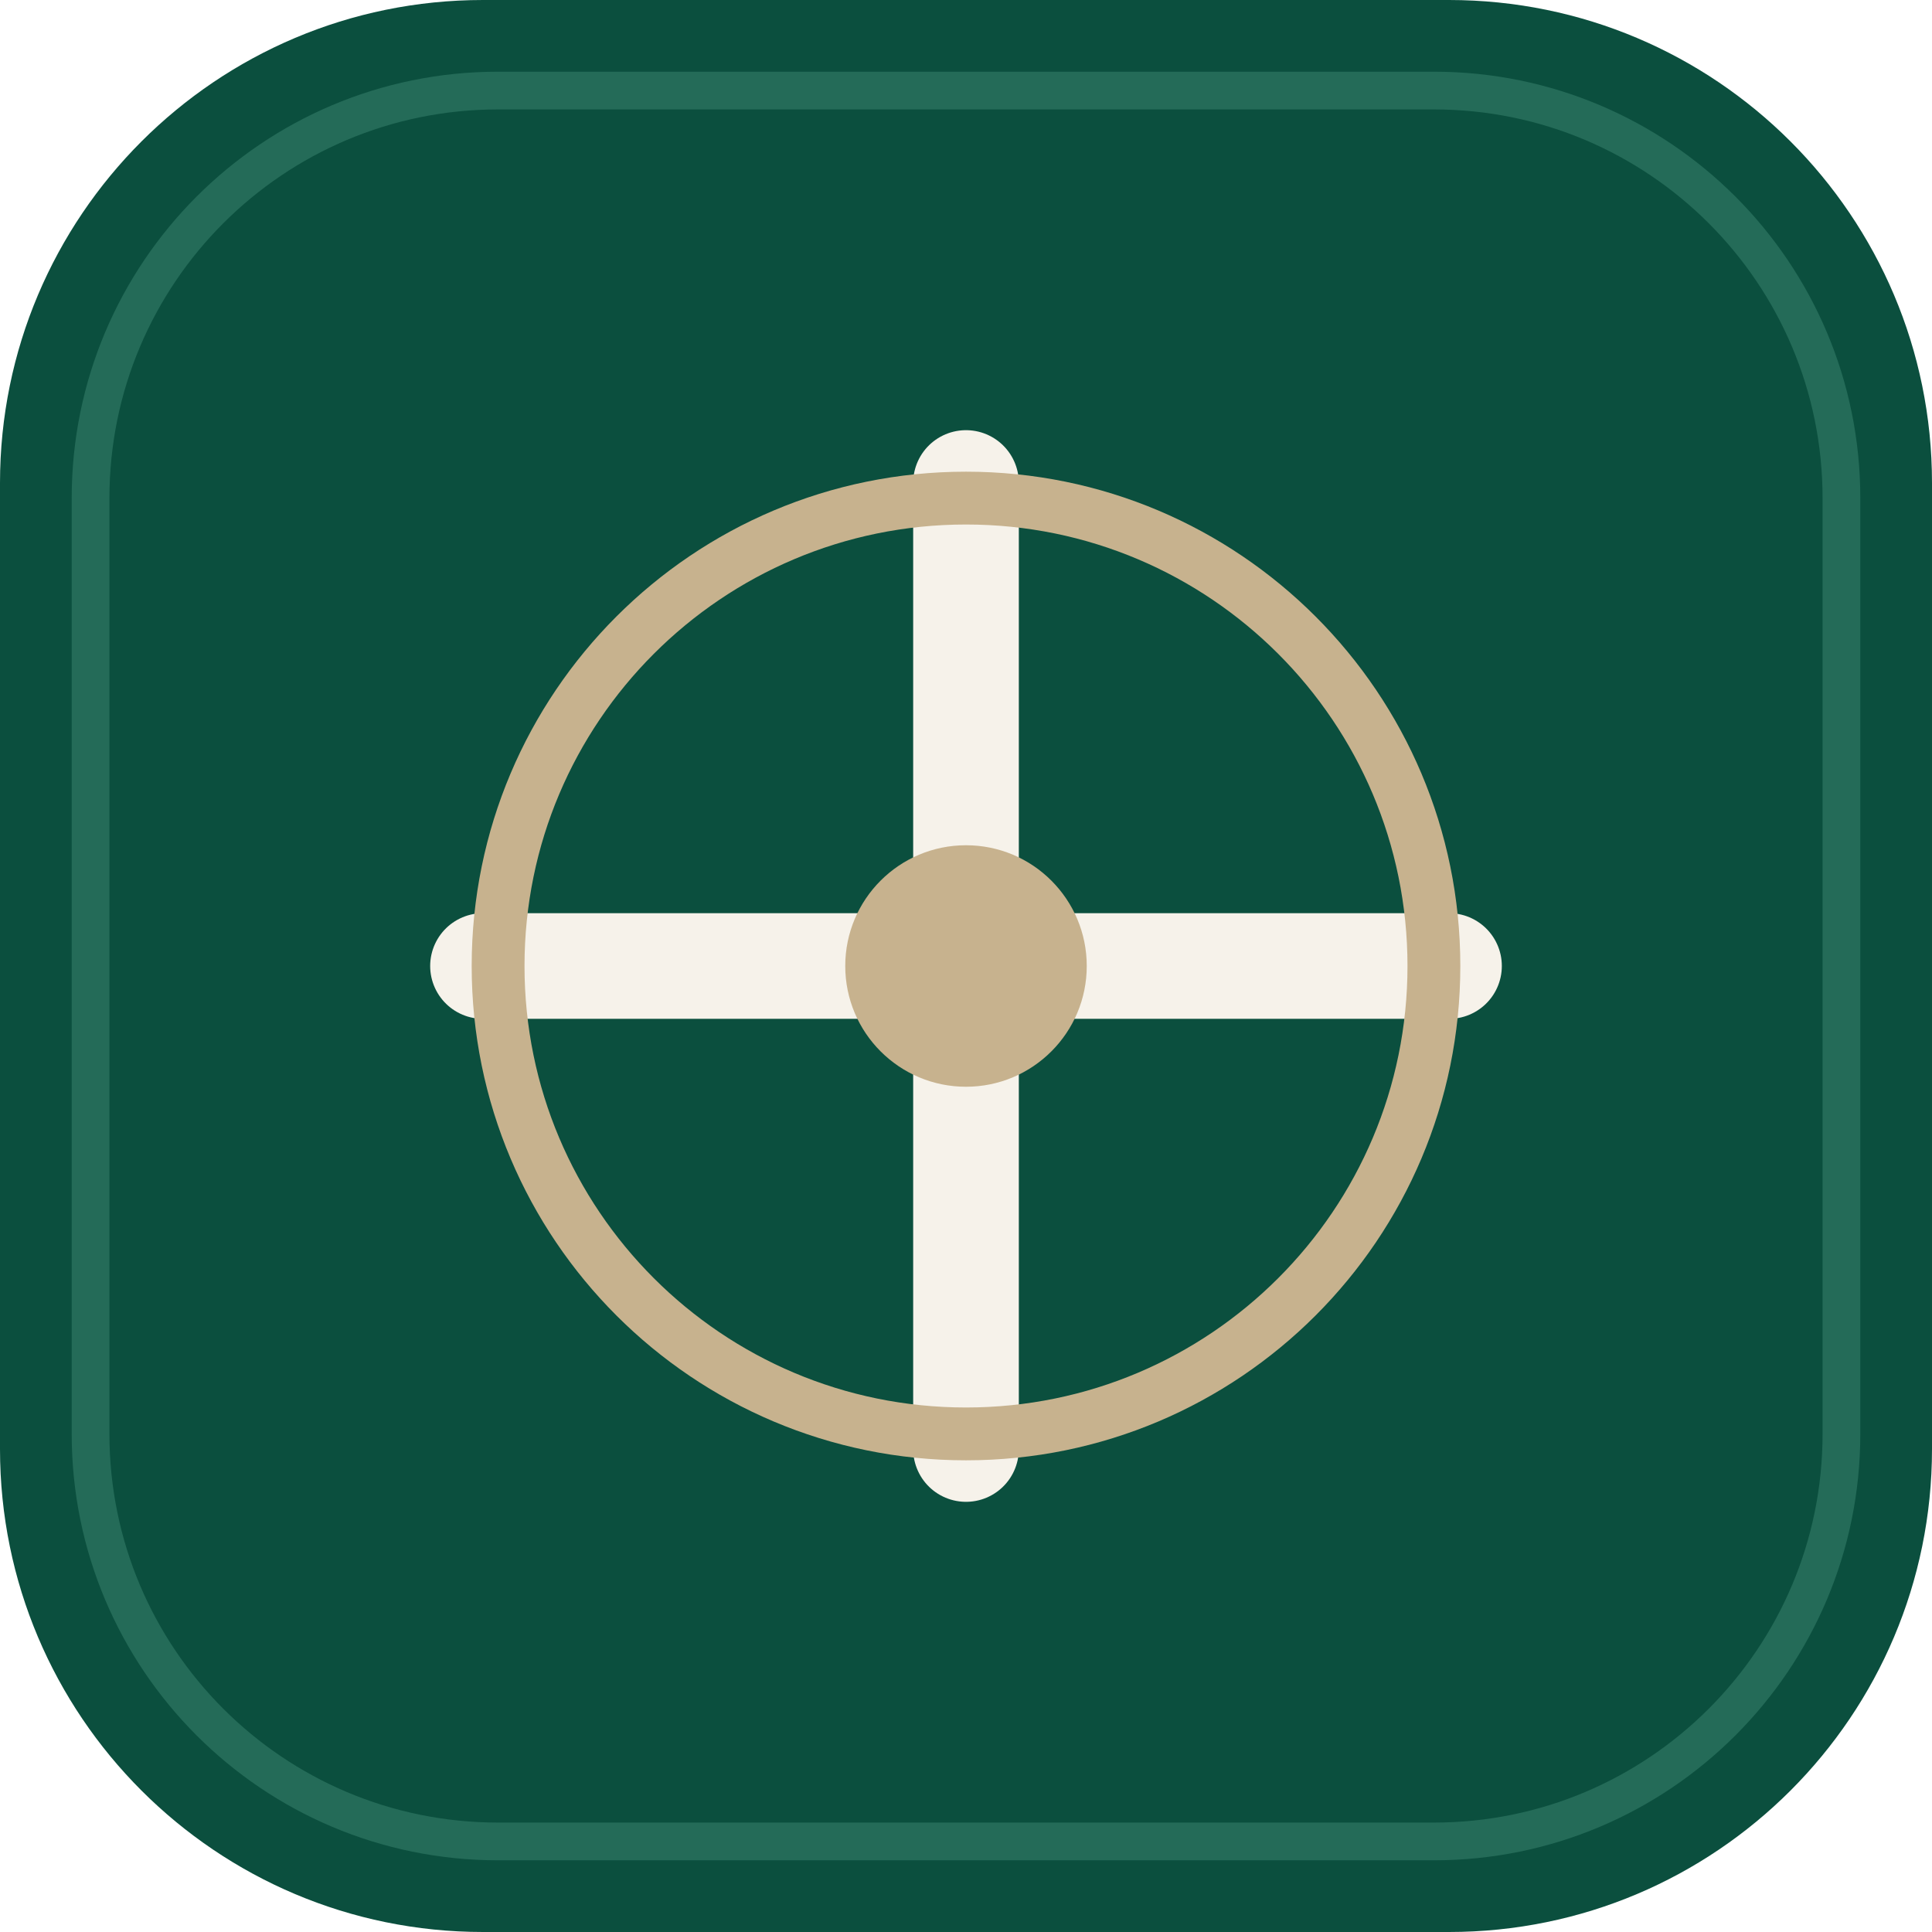
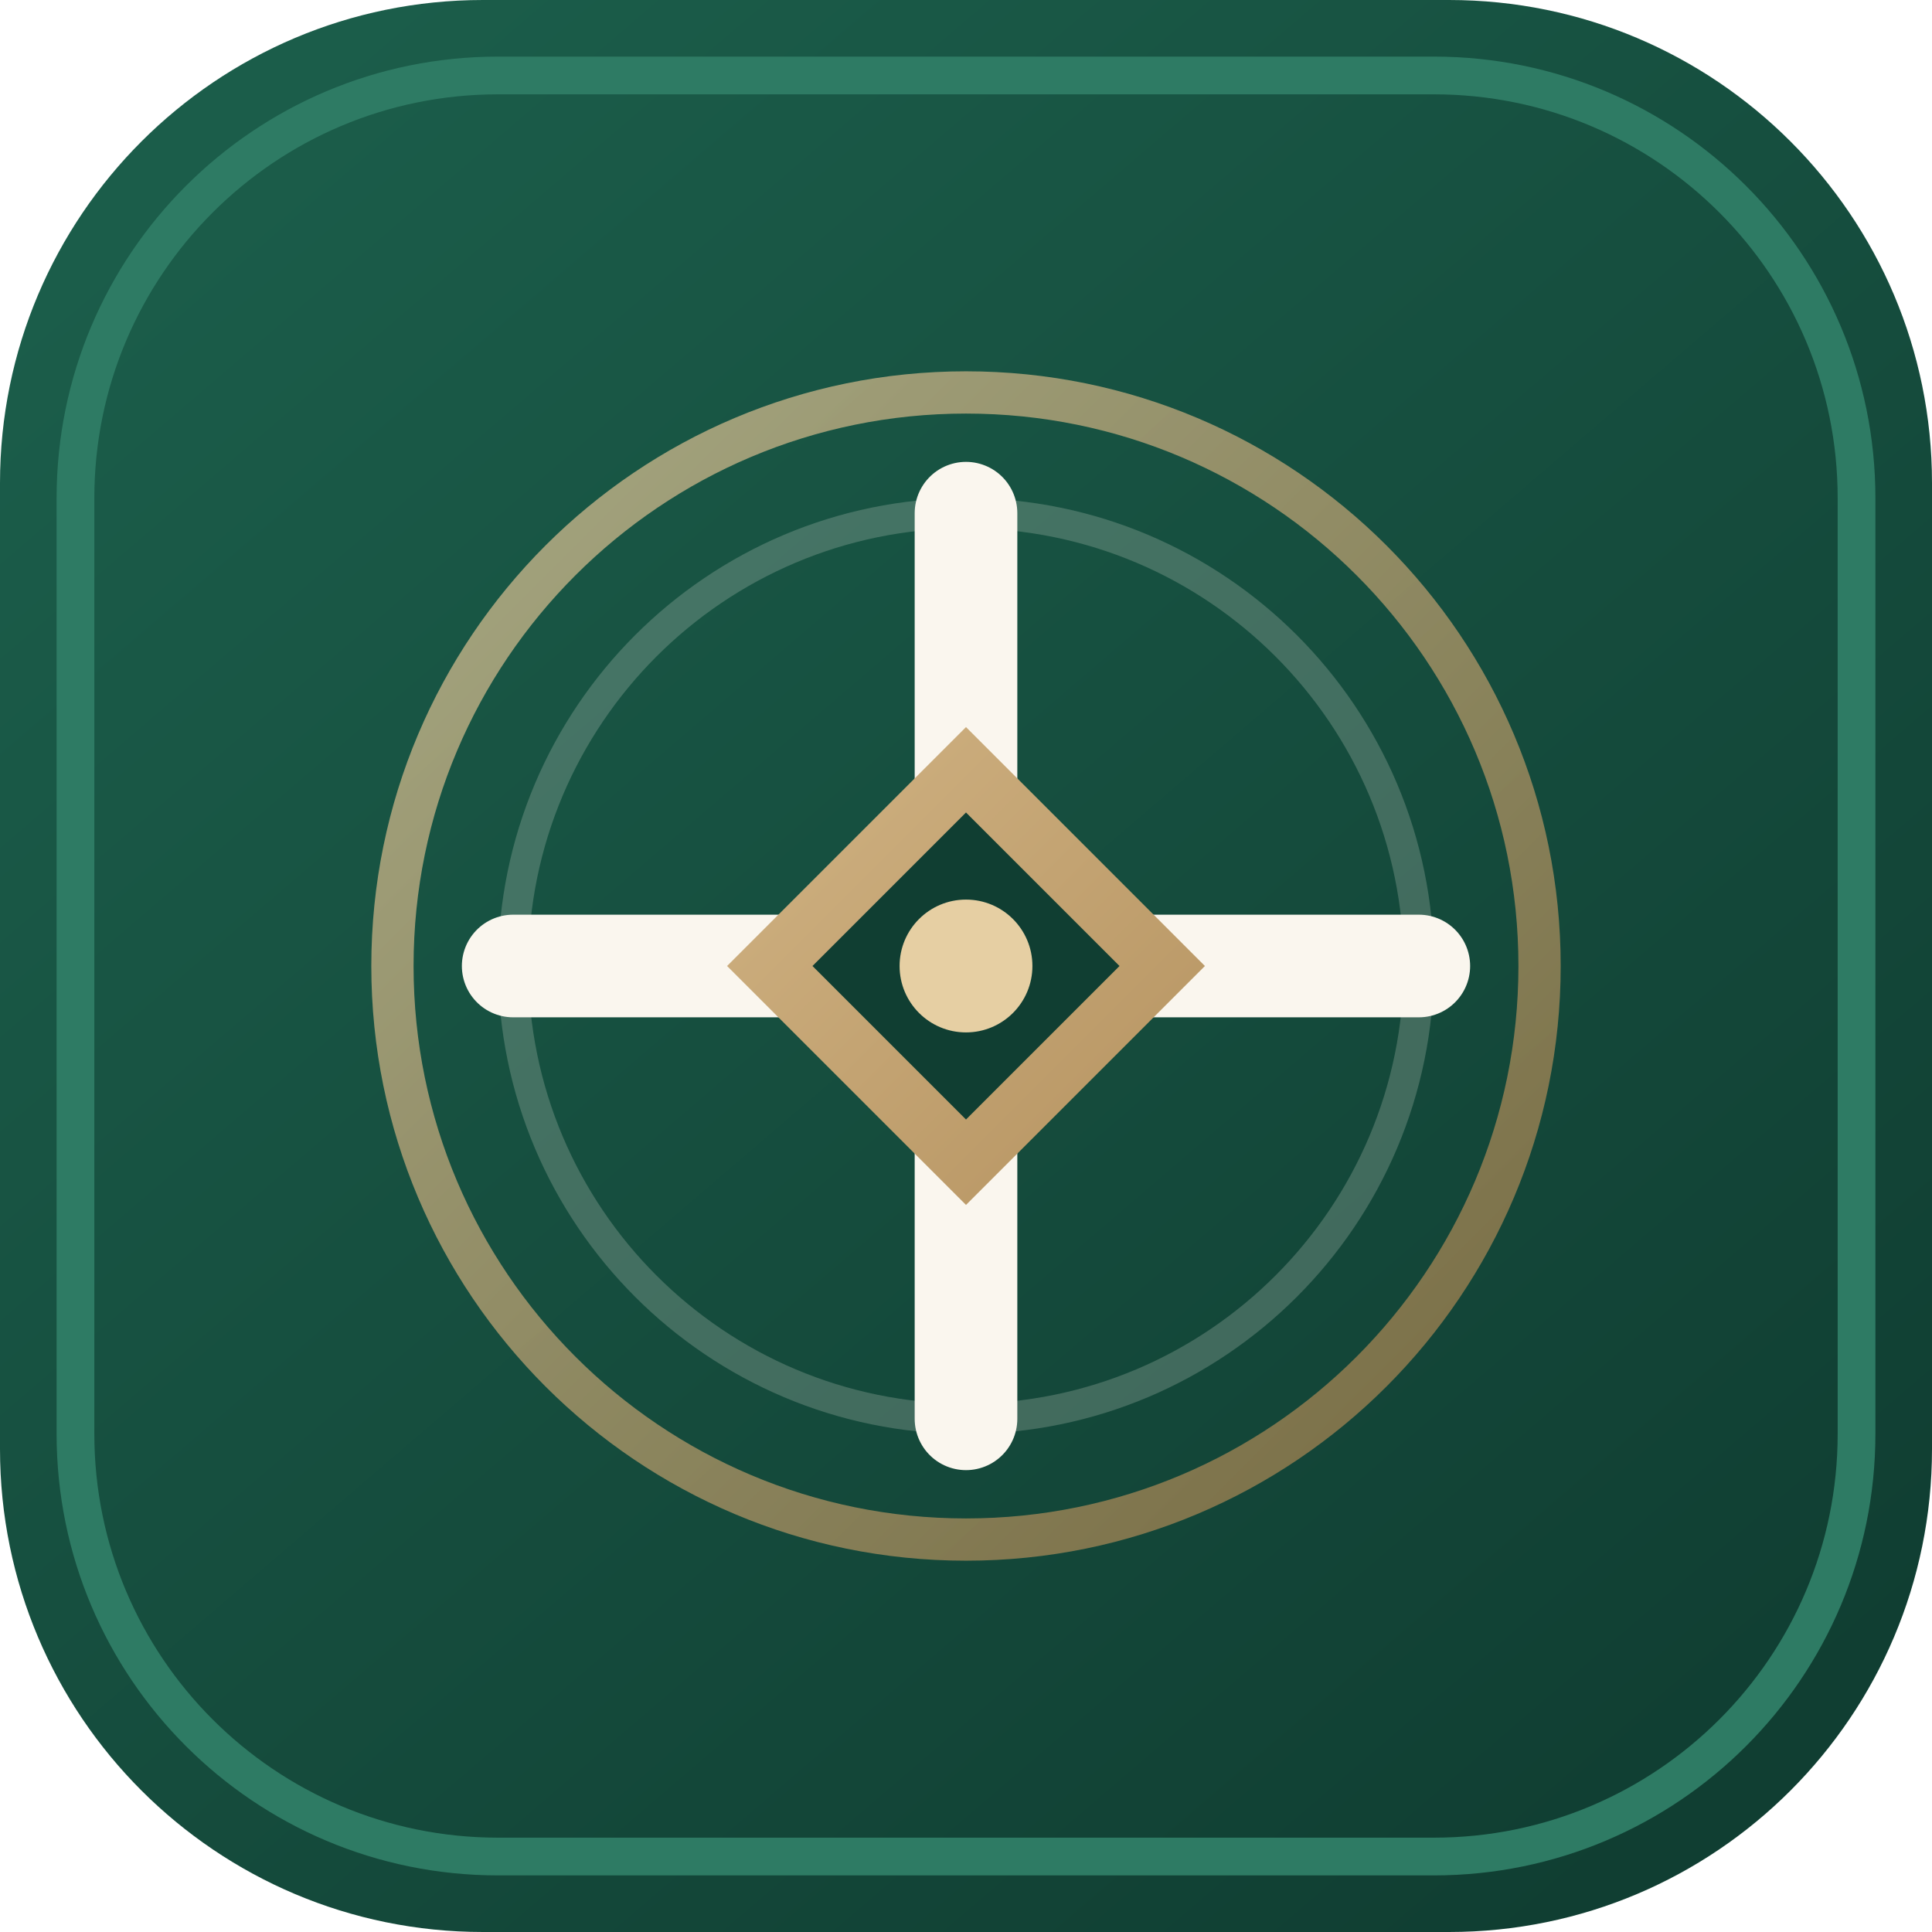
<svg xmlns="http://www.w3.org/2000/svg" viewBox="0 0 64 64" fill="none">
-   <rect width="64" height="64" rx="16" fill="#0B4F3E" />
-   <rect x="3" y="3" width="58" height="58" rx="13.5" stroke="#246B58" stroke-width="1.25" />
-   <path d="M32 16V48" stroke="#F6F2EA" stroke-width="3.5" stroke-linecap="round" />
-   <path d="M16 32H48" stroke="#F6F2EA" stroke-width="3.5" stroke-linecap="round" />
-   <circle cx="32" cy="32" r="15.5" stroke="#C7B28E" stroke-width="1.75" />
-   <circle cx="32" cy="32" r="4" fill="#C7B28E" />
+   <defs>
+     <linearGradient id="cb-bg" x1="8" y1="4" x2="56" y2="60" gradientUnits="userSpaceOnUse">
+       <stop offset="0" stop-color="#1B5D4A" />
+       <stop offset="1" stop-color="#103E32" />
+     </linearGradient>
+     <linearGradient id="cb-gold" x1="16" y1="16" x2="48" y2="48" gradientUnits="userSpaceOnUse">
+       <stop offset="0" stop-color="#DFC496" />
+       <stop offset="1" stop-color="#A7824E" />
+     </linearGradient>
+   </defs>
+   <rect width="64" height="64" rx="16" fill="url(#cb-bg)" />
+   <rect x="2.5" y="2.5" width="59" height="59" rx="14" stroke="#2E7B64" stroke-width="1.25" />
+   <circle cx="32" cy="32" r="19" stroke="url(#cb-gold)" stroke-opacity="0.7" stroke-width="1.4" />
+   <circle cx="32" cy="32" r="15" stroke="#FAF6EE" stroke-opacity="0.2" stroke-width="1" />
+   <path d="M32 17V47" stroke="#FAF6EE" stroke-width="3.4" stroke-linecap="round" />
+   <path d="M17 32H47" stroke="#FAF6EE" stroke-width="3.4" stroke-linecap="round" />
+   <path d="M32 25.5L38.5 32L32 38.5L25.5 32L32 25.5Z" fill="#103E32" stroke="url(#cb-gold)" stroke-width="2" />
+   <circle cx="32" cy="32" r="2.2" fill="#E6CFA3" />
</svg>
